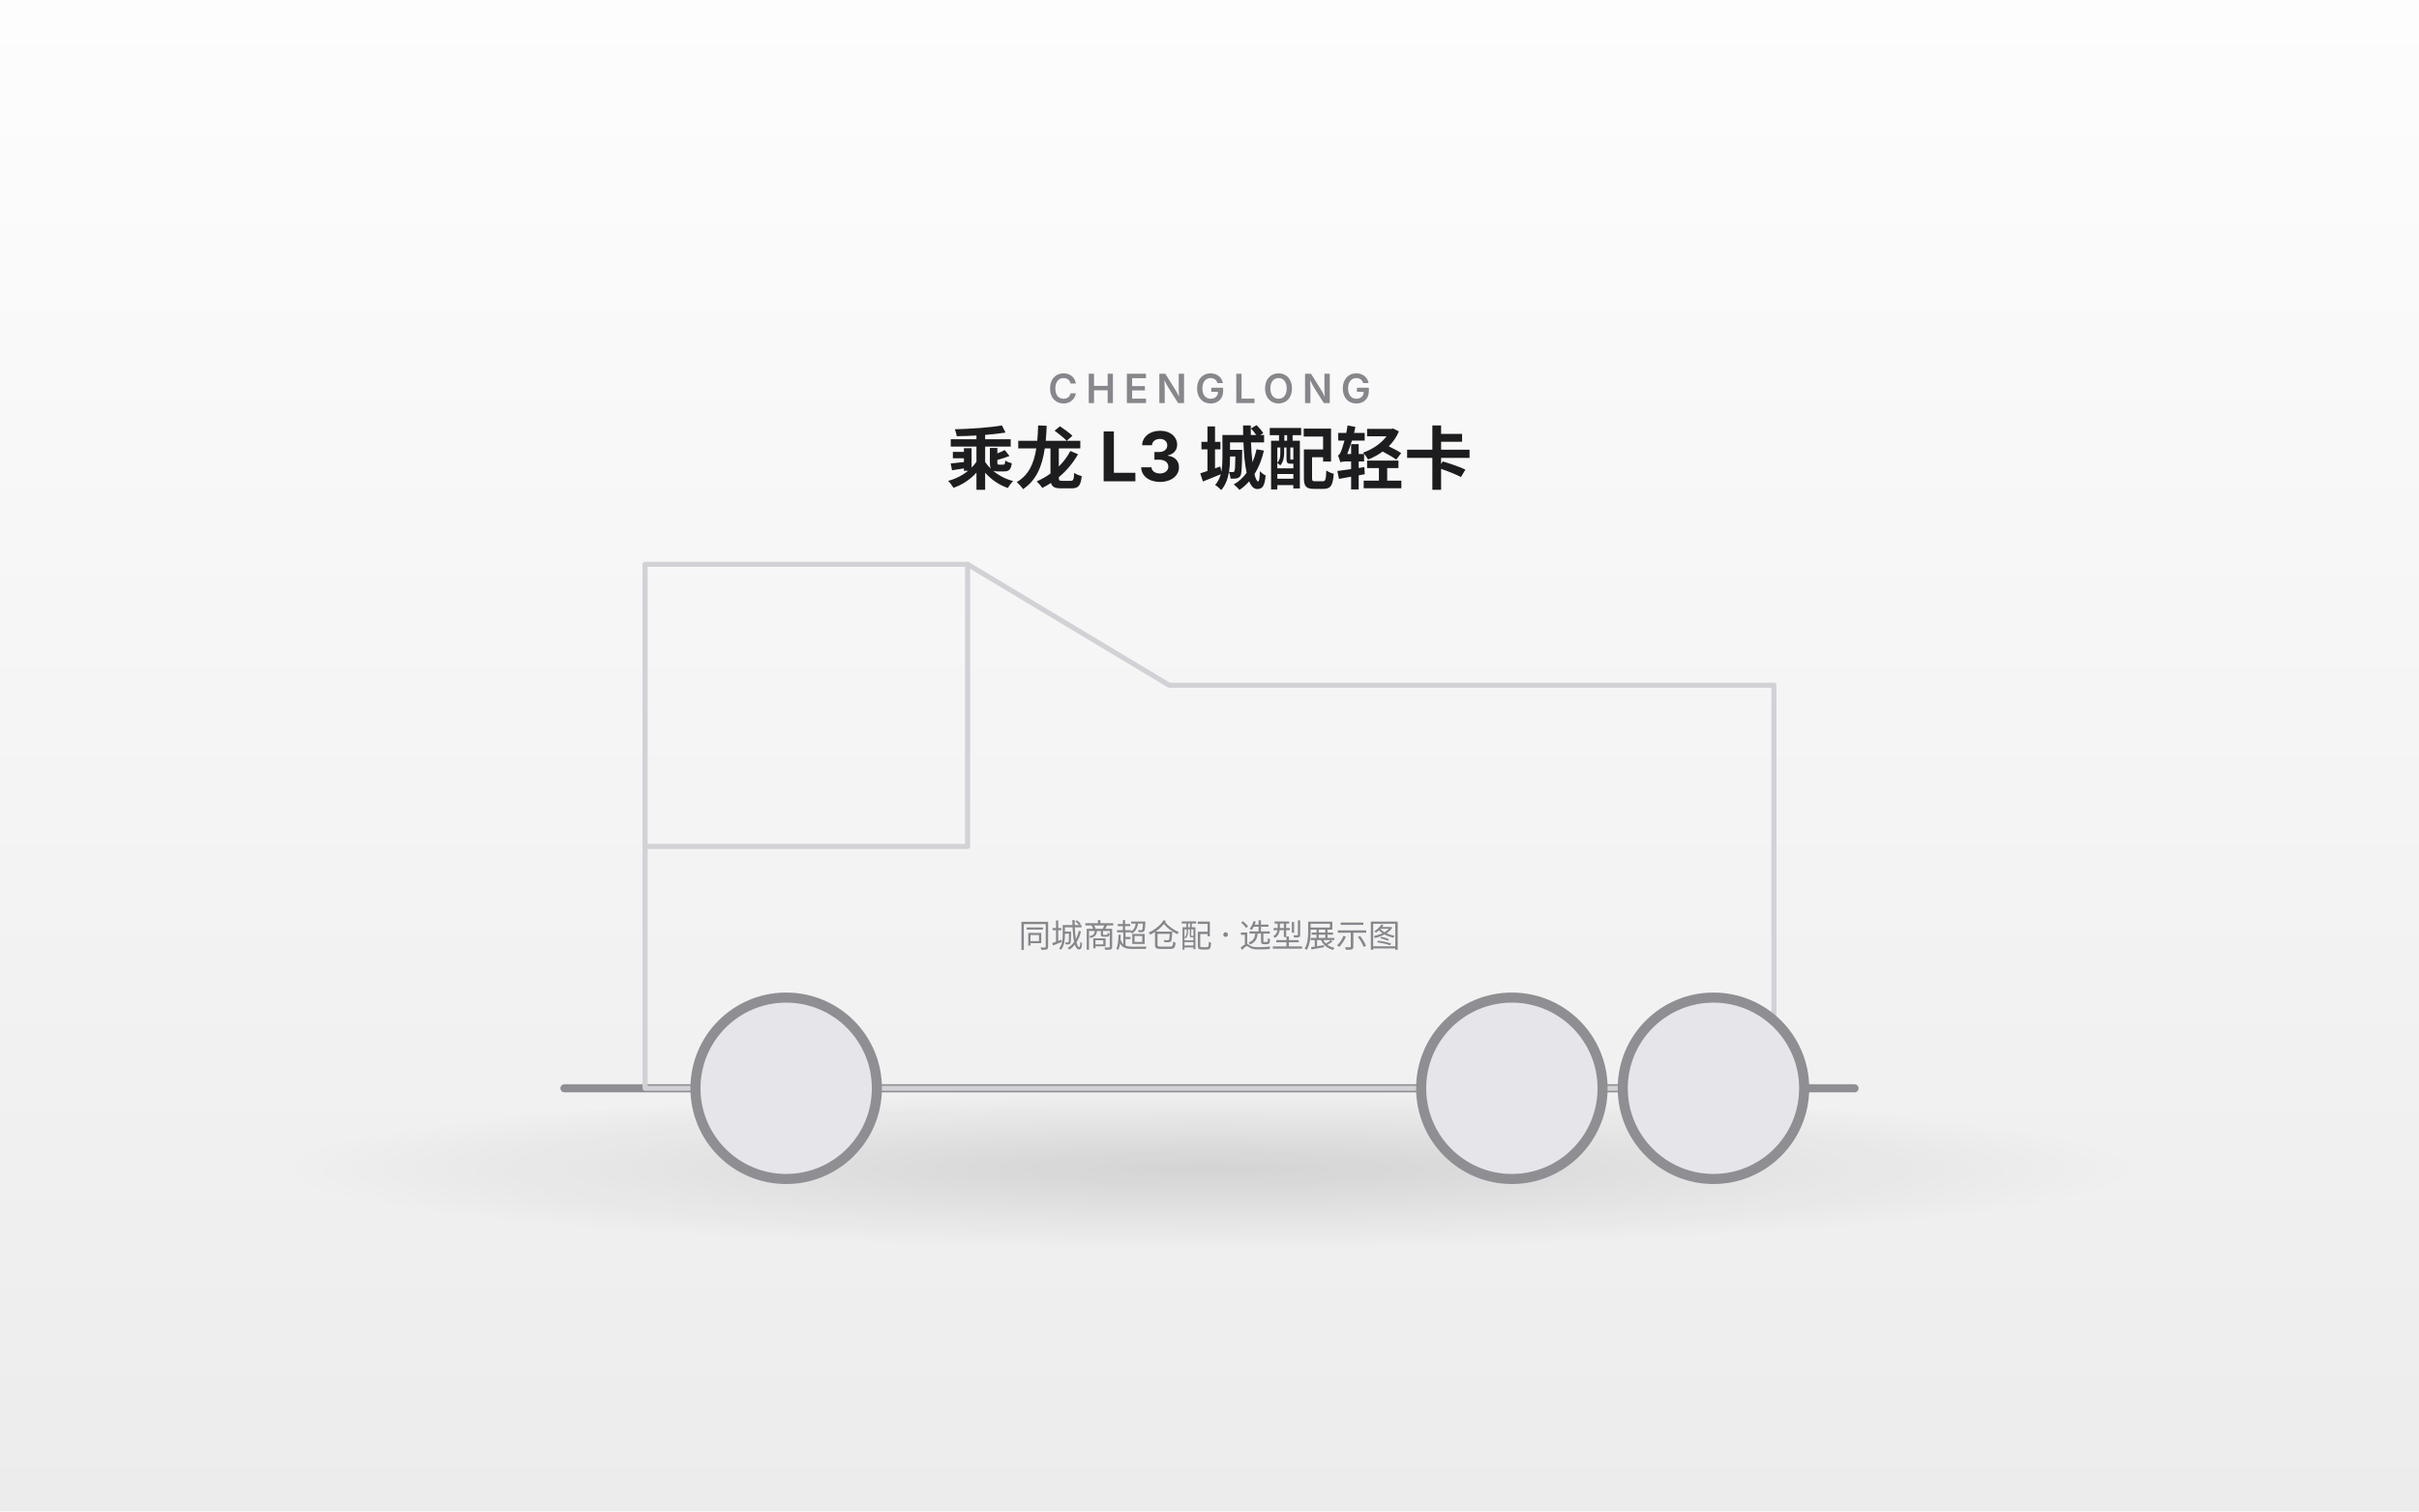
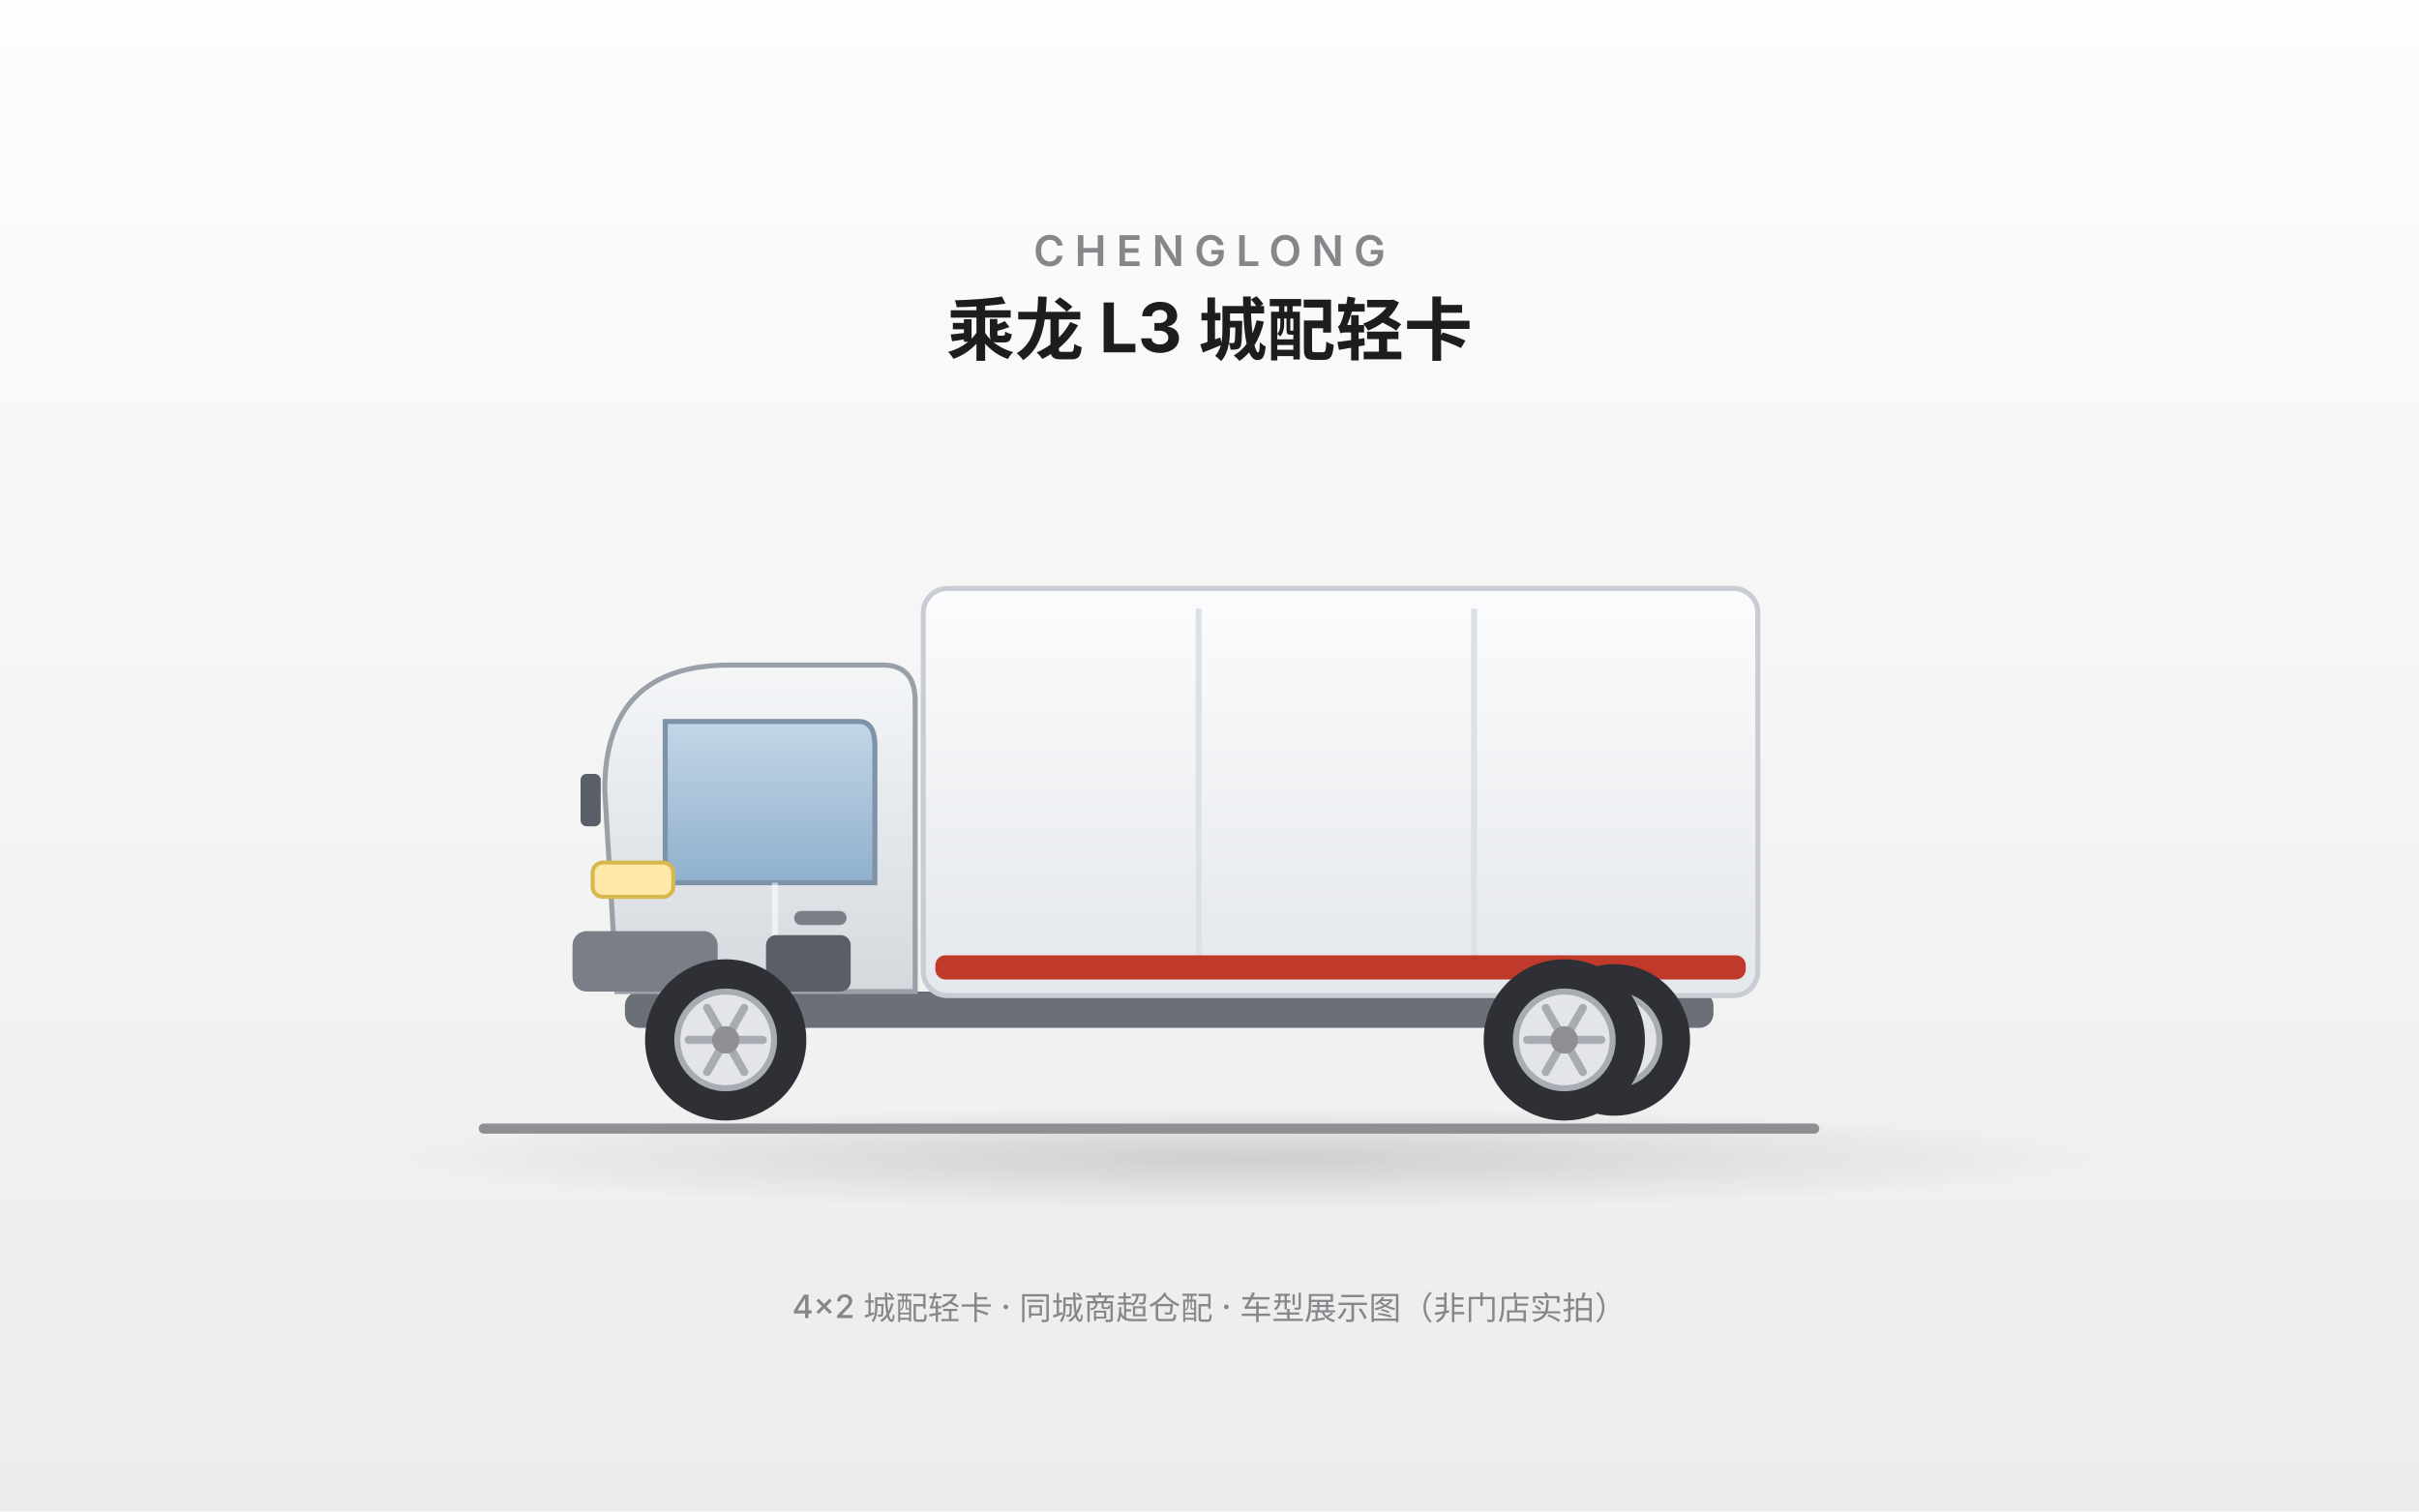
<svg xmlns="http://www.w3.org/2000/svg" viewBox="0 0 1200 750" width="100%" height="100%">
  <defs>
    <linearGradient id="bg" x1="0%" y1="0%" x2="0%" y2="100%">
      <stop offset="0%" stop-color="#FDFDFD" />
      <stop offset="100%" stop-color="#ECECED" />
    </linearGradient>
    <radialGradient id="shadow" cx="50%" cy="50%" r="50%">
-       <stop offset="0%" stop-color="rgba(0,0,0,0.12)" />
+       <stop offset="0%" stop-color="rgba(0,0,0,0.14)" />
      <stop offset="100%" stop-color="rgba(0,0,0,0)" />
    </radialGradient>
+     <linearGradient id="cabGrad" x1="0%" y1="0%" x2="0%" y2="100%">
+       <stop offset="0%" stop-color="#F4F6F8" />
+       <stop offset="100%" stop-color="#D5D9DE" />
+     </linearGradient>
+     <linearGradient id="glassGrad" x1="0%" y1="0%" x2="0%" y2="100%">
+       <stop offset="0%" stop-color="#C4D6E8" />
+       <stop offset="100%" stop-color="#8FB0CC" />
+     </linearGradient>
+     <linearGradient id="boxGrad" x1="0%" y1="0%" x2="0%" y2="100%">
+       <stop offset="0%" stop-color="#FBFCFD" />
+       <stop offset="100%" stop-color="#E4E7EB" />
+     </linearGradient>
+     <linearGradient id="tankGrad" x1="0%" y1="0%" x2="0%" y2="100%">
+       <stop offset="0%" stop-color="#EDEFF2" />
+       <stop offset="100%" stop-color="#C3C8CF" />
+     </linearGradient>
+     <linearGradient id="bedGrad" x1="0%" y1="0%" x2="0%" y2="100%">
+       <stop offset="0%" stop-color="#F2A93B" />
+       <stop offset="100%" stop-color="#D97E1F" />
+     </linearGradient>
  </defs>
  <rect width="1200" height="750" fill="url(#bg)" />
-   <ellipse cx="600" cy="580" rx="460" ry="40" fill="url(#shadow)" />
-   <g fill="none" stroke="#D1D1D6" stroke-width="2.5" stroke-linecap="round" stroke-linejoin="round">
-     <path d="M 280 540 L 920 540" stroke="#8E8E93" stroke-width="4" />
-     <path d="M 320 540 L 320 280 L 480 280 L 580 340 L 880 340 L 880 540 Z" />
-     <path d="M 480 280 L 480 420 L 320 420" />
-     <circle cx="390" cy="540" r="45" fill="#E5E5EA" stroke="#8E8E93" stroke-width="5" />
-     <circle cx="750" cy="540" r="45" fill="#E5E5EA" stroke="#8E8E93" stroke-width="5" />
-     <circle cx="850" cy="540" r="45" fill="#E5E5EA" stroke="#8E8E93" stroke-width="5" />
+   <ellipse cx="620" cy="575" rx="430" ry="26" fill="url(#shadow)" />
+   <line x1="240" y1="560" x2="900" y2="560" stroke="#8E8E93" stroke-width="5" stroke-linecap="round" />
+   <rect x="310" y="492" width="540" height="18" rx="7" fill="#6B7078" />
+   <g>
+     <path d="M 306 492 L 300 392 Q 300 330 362 330 L 438 330 Q 454 330 454 348 L 454 492 Z" fill="url(#cabGrad)" stroke="#9AA0A8" stroke-width="2.5" />
+     <path d="M 330 358 L 426 358 Q 434 358 434 370 L 434 438 L 330 438 Z" fill="url(#glassGrad)" stroke="#7E93A8" stroke-width="2.5" />
+     <line x1="384.48" y1="438" x2="384.48" y2="488" stroke="rgba(255,255,255,0.55)" stroke-width="3" />
+     <rect x="393.96" y="452" width="26" height="7" rx="3.5" fill="#7A7F87" />
+     <rect x="288" y="384" width="10" height="26" rx="3" fill="#5A5E66" />
+     <rect x="294" y="428" width="40" height="17" rx="5" fill="#FFE9A8" stroke="#D6B84C" stroke-width="2" />
+     <rect x="284" y="462" width="72" height="30" rx="7" fill="#7A7F87" />
+     <rect x="380" y="464" width="42" height="28" rx="5" fill="#5A5E66" />
  </g>
-   <text x="600" y="200" font-family="-apple-system, SF Pro Display, PingFang SC, sans-serif" font-size="20" font-weight="600" fill="#86868B" text-anchor="middle" letter-spacing="4">CHENGLONG</text>
-   <text x="600" y="240" font-family="-apple-system, SF Pro Display, PingFang SC, sans-serif" font-size="34" font-weight="700" fill="#1D1D1F" text-anchor="middle">乘龙 L3 城配轻卡</text>
-   <text x="600" y="470" font-family="-apple-system, SF Pro Display, PingFang SC, sans-serif" font-size="16" font-weight="500" fill="#86868B" text-anchor="middle">同城商超仓配 · 选型展示图</text>
+   <g>
+     <rect x="458" y="292" width="414" height="202" rx="12" fill="url(#boxGrad)" stroke="#C9CDD3" stroke-width="2.5" />
+     <line x1="594.62" y1="302" x2="594.62" y2="484" stroke="#DDE1E6" stroke-width="3" />
+     <line x1="731.24" y1="302" x2="731.24" y2="484" stroke="#DDE1E6" stroke-width="3" />
+     <rect x="464" y="474" width="402" height="12" rx="5" fill="#C0392B" />
+   </g>
+   <g>
+     <circle cx="360" cy="516" r="40" fill="#2E3035" />
+     <circle cx="360" cy="516" r="24" fill="#E3E5E8" stroke="#A7ABB2" stroke-width="3" />
+     <g stroke="#A7ABB2" stroke-width="4" stroke-linecap="round">
+       <line x1="353.6" y1="516.0" x2="341.6" y2="516.0" />
+       <line x1="356.8" y1="510.5" x2="350.8" y2="500.1" />
+       <line x1="363.2" y1="510.5" x2="369.2" y2="500.1" />
+       <line x1="366.4" y1="516.0" x2="378.4" y2="516.0" />
+       <line x1="363.2" y1="521.5" x2="369.2" y2="531.9" />
+       <line x1="356.8" y1="521.5" x2="350.8" y2="531.9" />
+     </g>
+     <circle cx="360" cy="516" r="6.8" fill="#8E8E93" />
+   </g>
+   <g>
+     <circle cx="800.8" cy="516" r="37.6" fill="#2E3035" />
+     <circle cx="800.8" cy="516" r="22.4" fill="#E3E5E8" stroke="#A7ABB2" stroke-width="3" />
+     <circle cx="776" cy="516" r="40" fill="#2E3035" />
+     <circle cx="776" cy="516" r="24" fill="#E3E5E8" stroke="#A7ABB2" stroke-width="3" />
+     <g stroke="#A7ABB2" stroke-width="4" stroke-linecap="round">
+       <line x1="769.6" y1="516.0" x2="757.6" y2="516.0" />
+       <line x1="772.8" y1="510.5" x2="766.8" y2="500.1" />
+       <line x1="779.2" y1="510.5" x2="785.2" y2="500.1" />
+       <line x1="782.4" y1="516.0" x2="794.4" y2="516.0" />
+       <line x1="779.2" y1="521.5" x2="785.2" y2="531.9" />
+       <line x1="772.8" y1="521.5" x2="766.8" y2="531.9" />
+     </g>
+     <circle cx="776" cy="516" r="6.8" fill="#8E8E93" />
+   </g>
+   <text x="600" y="132" font-family="-apple-system, SF Pro Display, PingFang SC, sans-serif" font-size="21" font-weight="600" fill="#86868B" text-anchor="middle" letter-spacing="5">CHENGLONG</text>
+   <text x="600" y="176" font-family="-apple-system, SF Pro Display, PingFang SC, sans-serif" font-size="34" font-weight="700" fill="#1D1D1F" text-anchor="middle">乘龙 L3 城配轻卡</text>
+   <text x="600" y="654" font-family="-apple-system, SF Pro Display, PingFang SC, sans-serif" font-size="16" font-weight="500" fill="#86868B" text-anchor="middle">4×2 城配轻卡 · 同城商超仓配 · 车型展示图（非门店实拍）</text>
</svg>
